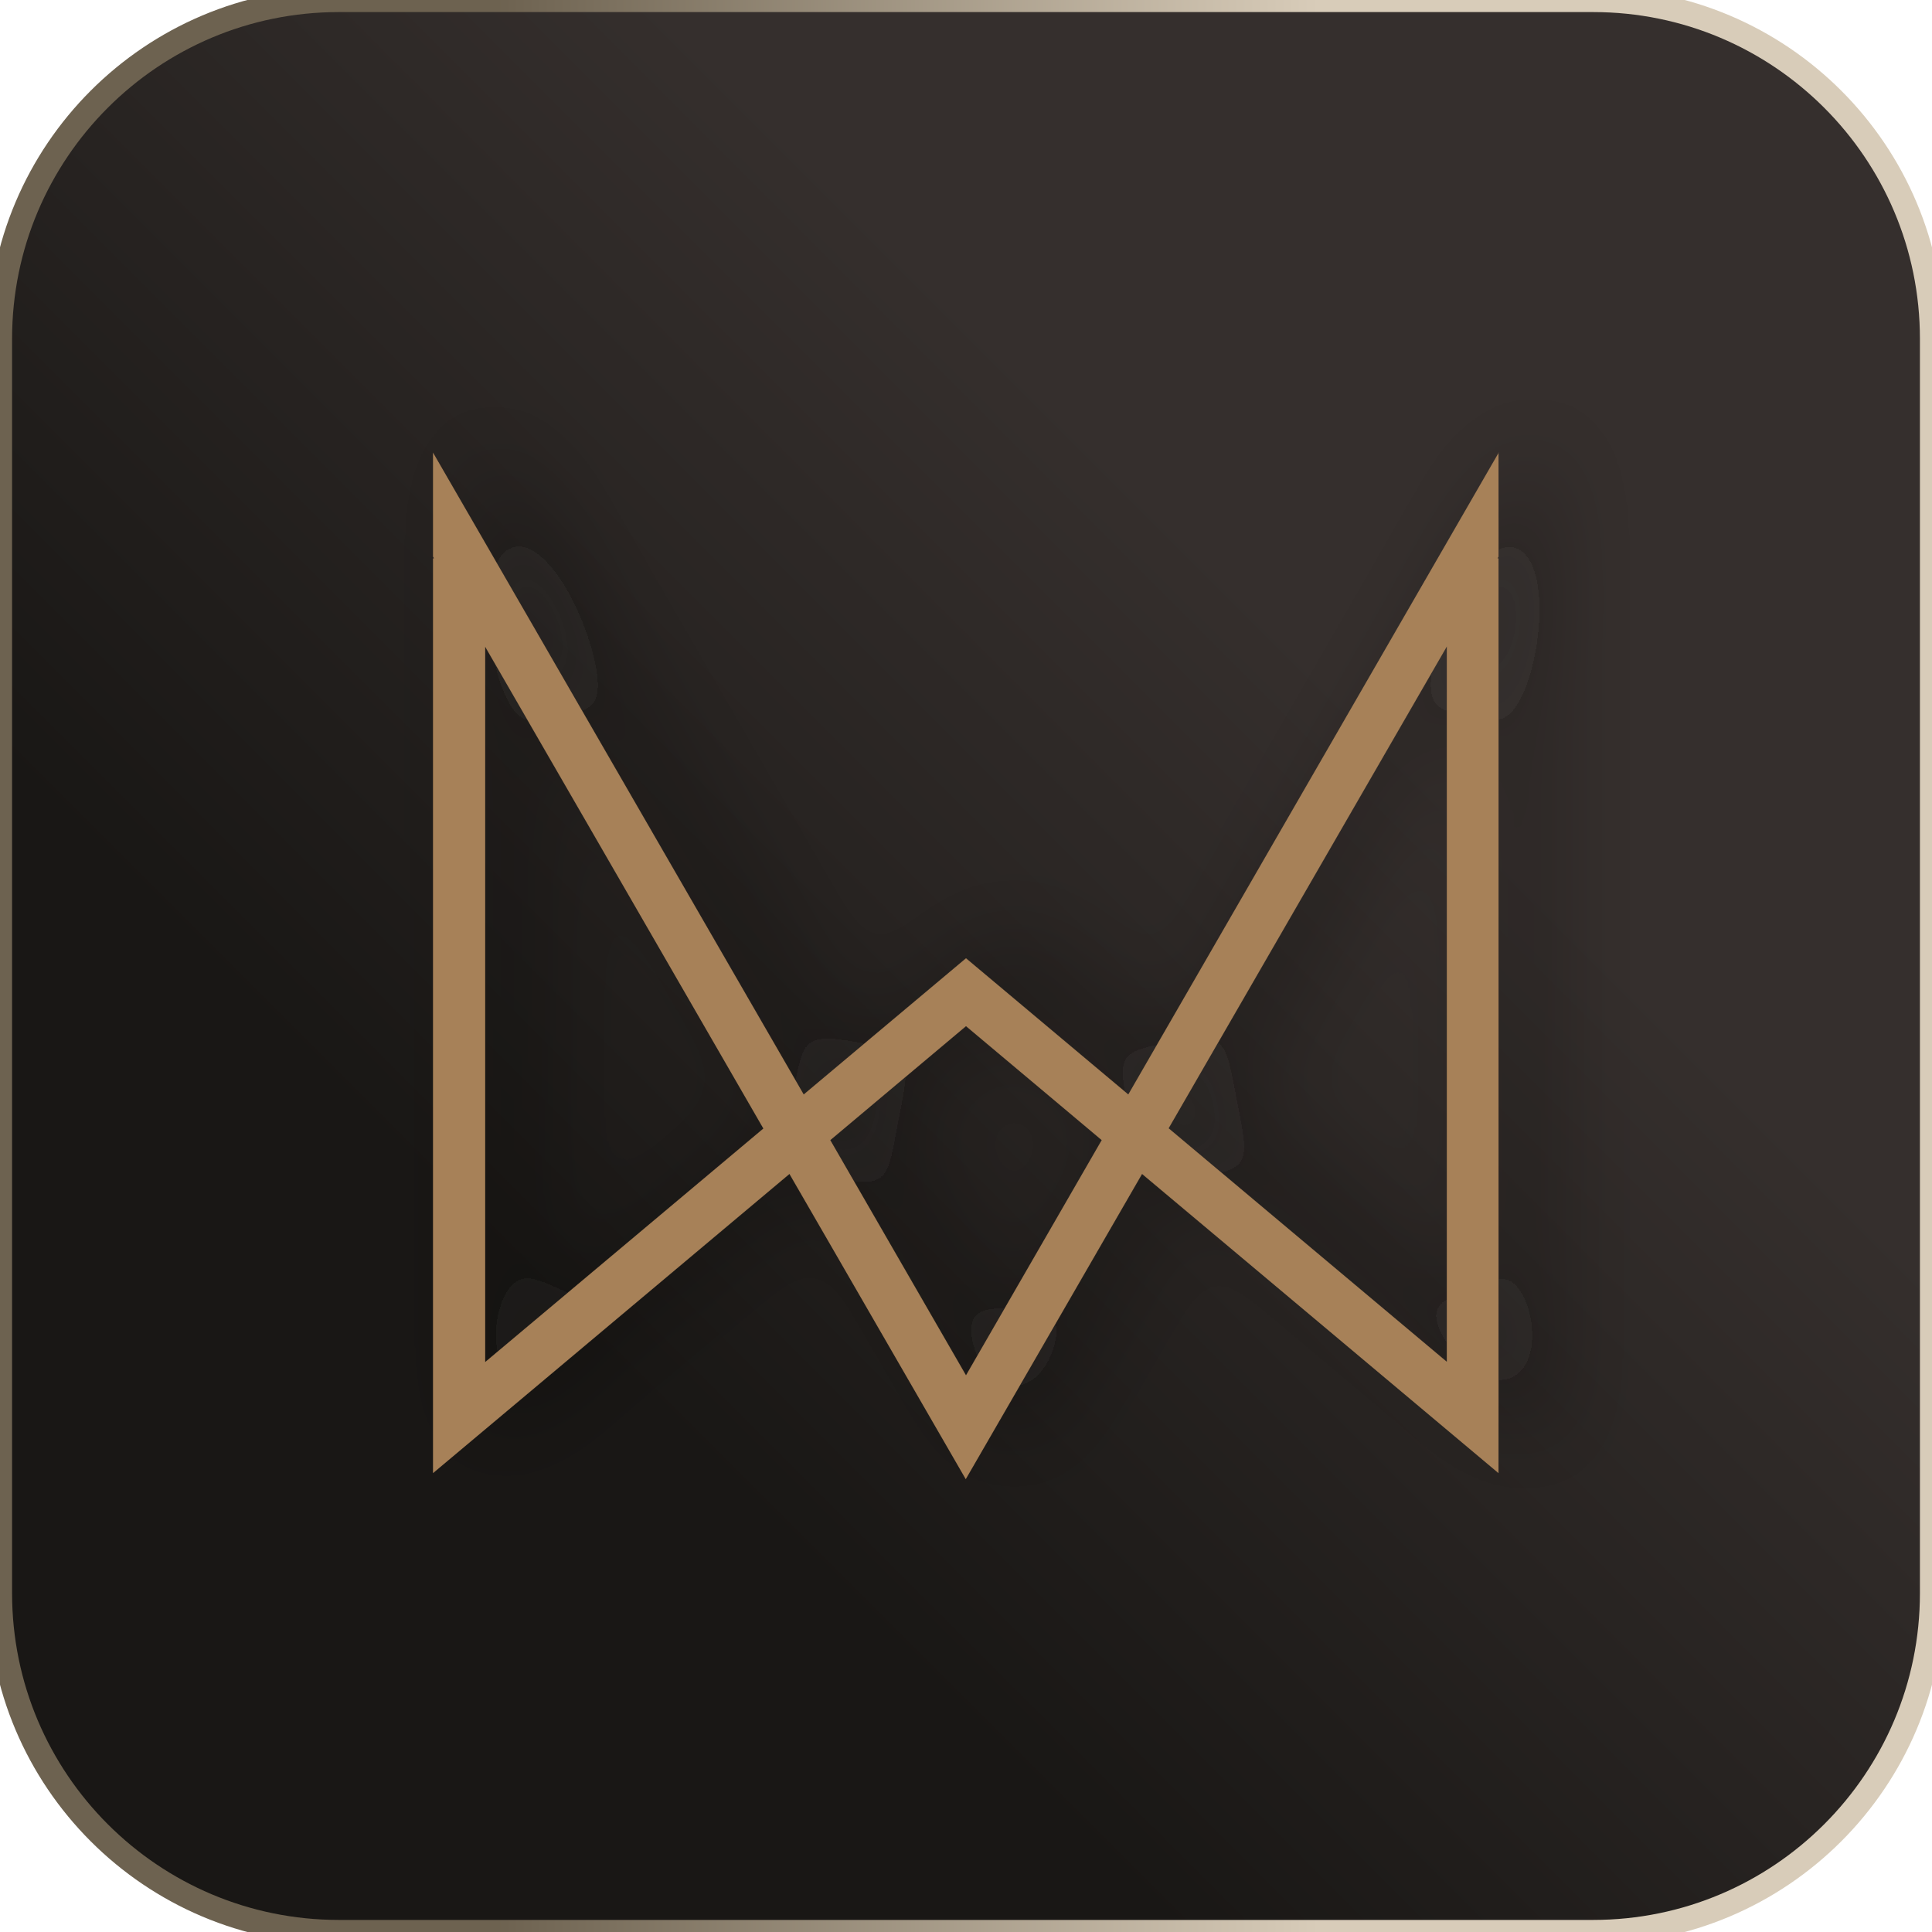
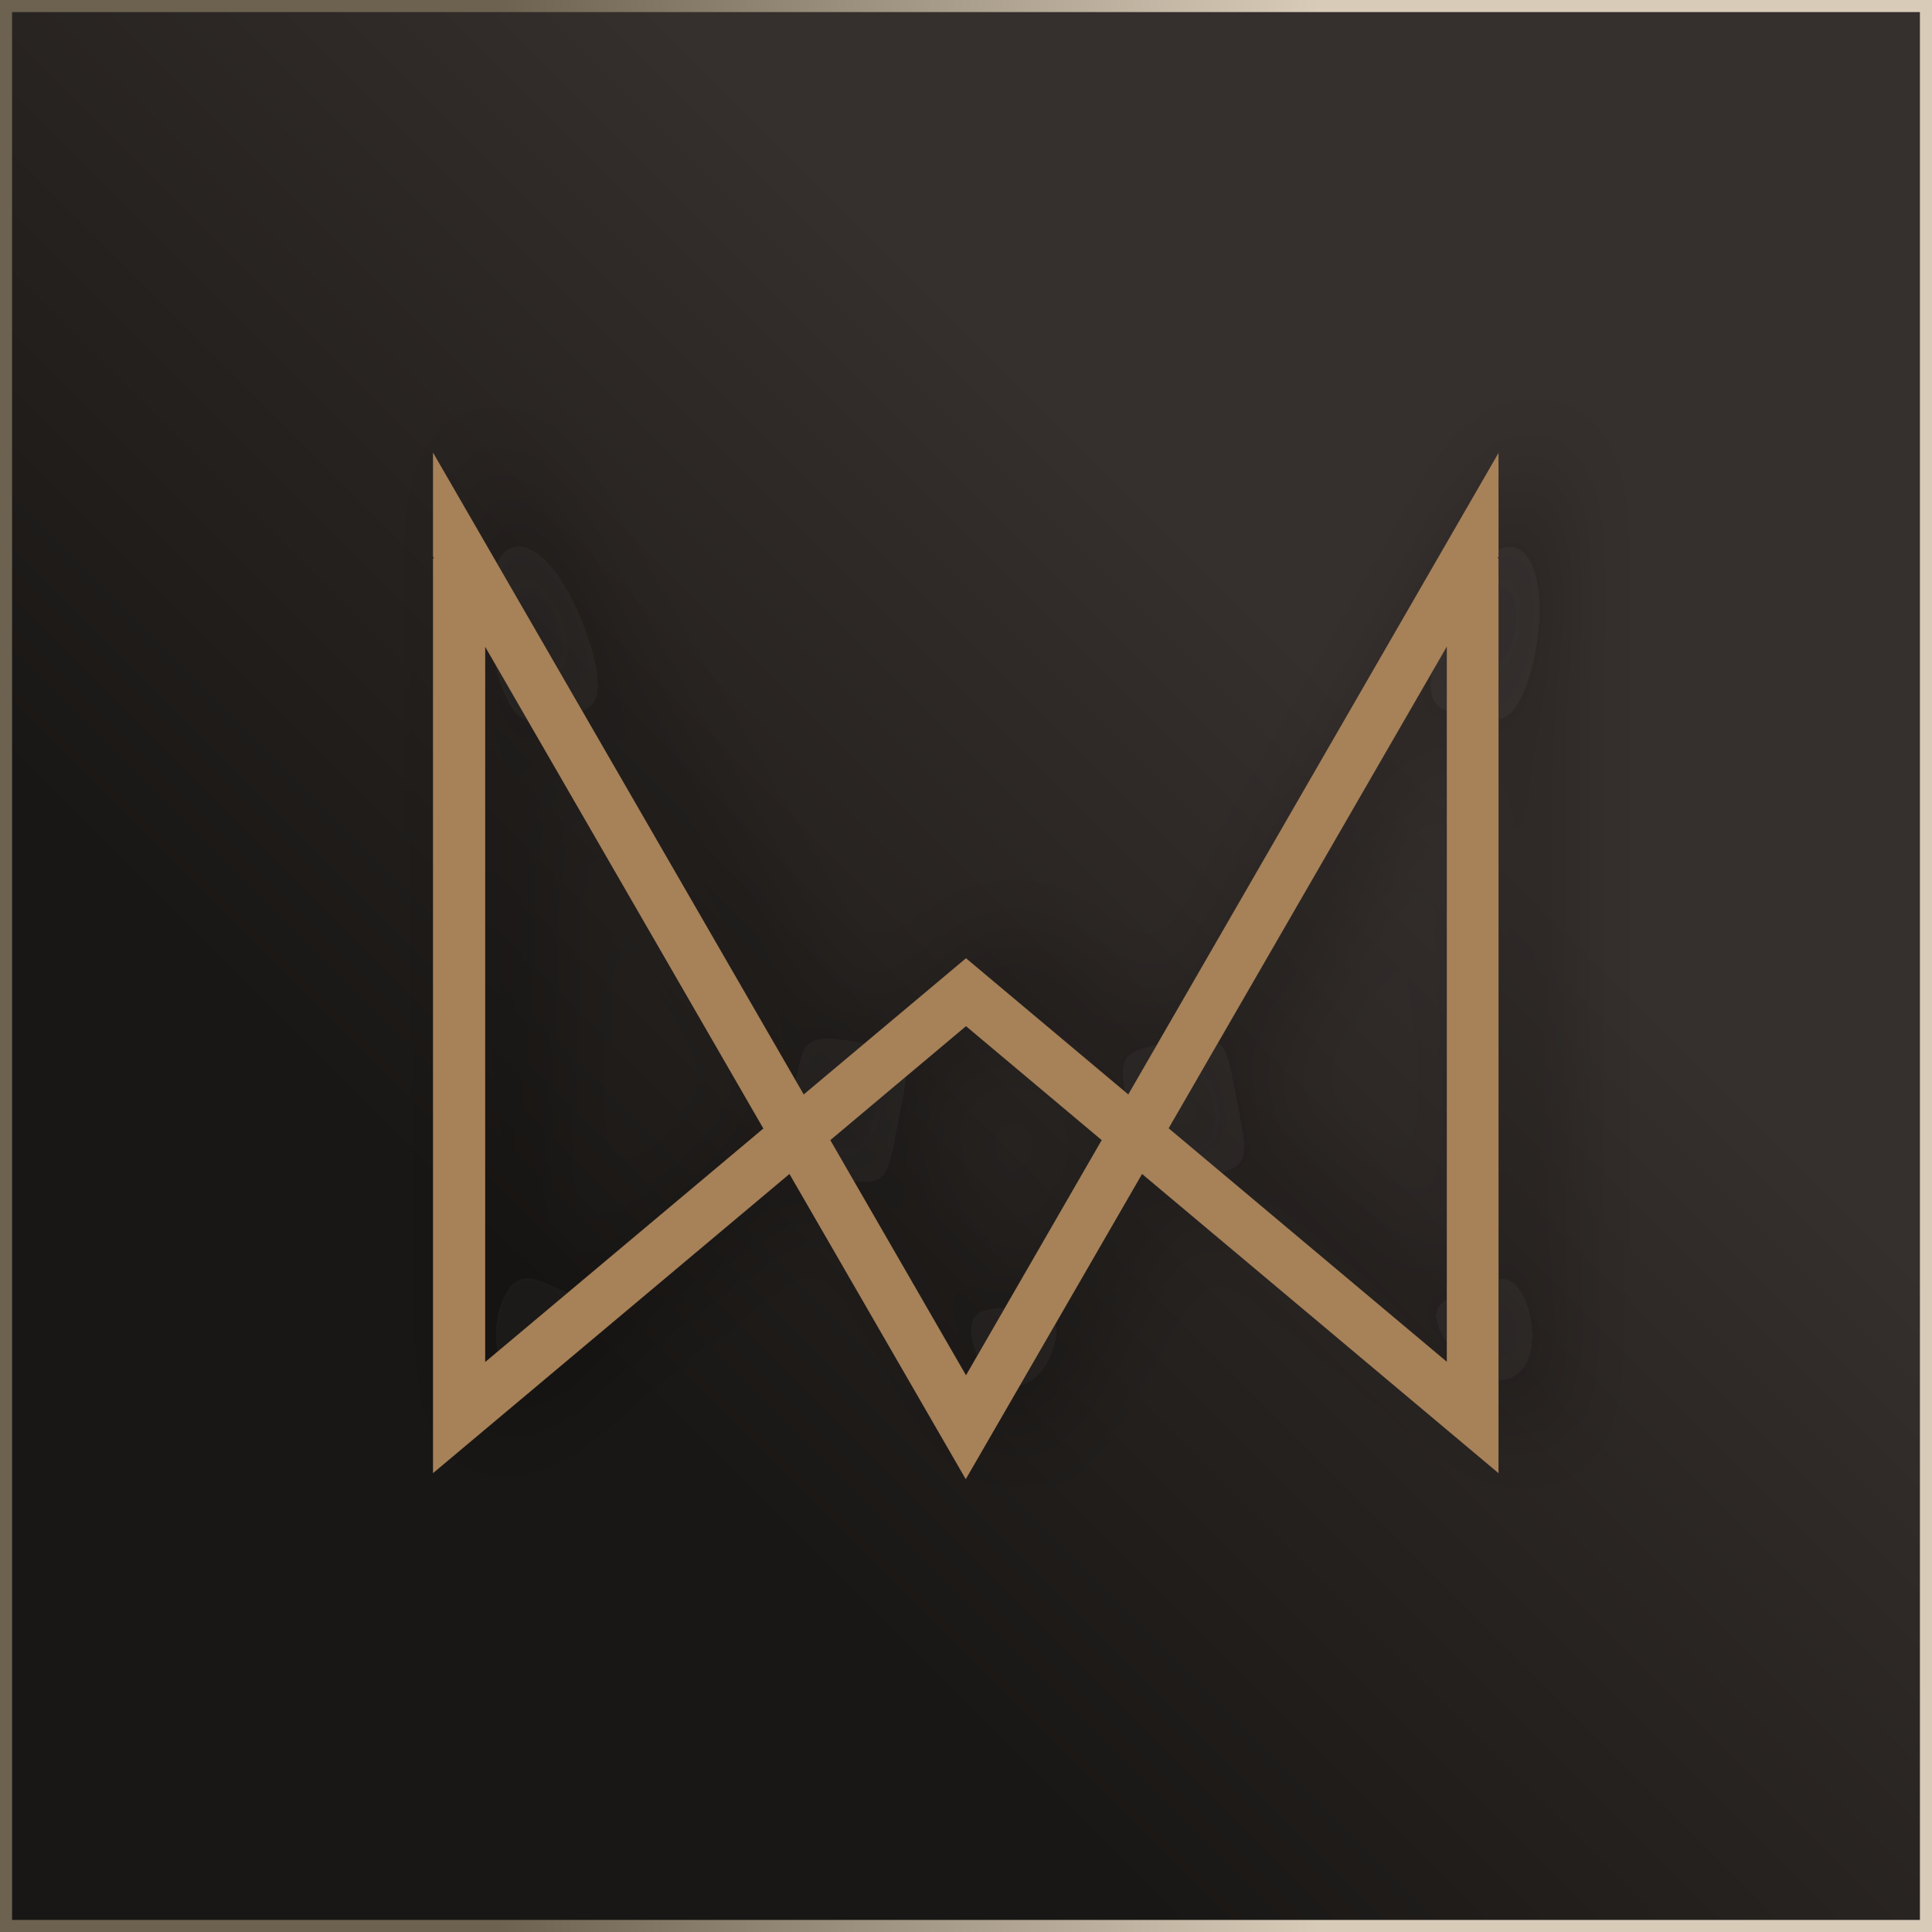
<svg xmlns="http://www.w3.org/2000/svg" id="Camada_1" data-name="Camada 1" viewBox="0 0 80 80">
  <defs>
    <style>
      .cls-1 {
        fill: #a78159;
      }

      .cls-2 {
        filter: url(#drop-shadow-1);
      }

      .cls-3 {
        fill: url(#Gradiente_sem_nome_51);
        stroke: url(#Gradiente_sem_nome_42);
        stroke-miterlimit: 10;
      }
    </style>
    <linearGradient id="Gradiente_sem_nome_51" data-name="Gradiente sem nome 51" x1="4.11" y1="75.89" x2="75.89" y2="4.11" gradientUnits="userSpaceOnUse">
      <stop offset=".28" stop-color="#191715" />
      <stop offset=".69" stop-color="#352f2d" />
    </linearGradient>
    <linearGradient id="Gradiente_sem_nome_42" data-name="Gradiente sem nome 42" x1="-.5" y1="40" x2="80.5" y2="40" gradientUnits="userSpaceOnUse">
      <stop offset=".26" stop-color="#6d6250" />
      <stop offset=".68" stop-color="#d8ccb9" />
    </linearGradient>
    <filter id="drop-shadow-1" x="13.84" y="11.68" width="56.4" height="54.72" filterUnits="userSpaceOnUse">
      <feOffset dx="2" dy="-1" />
      <feGaussianBlur result="blur" stdDeviation="2" />
      <feFlood flood-color="#1d1d1b" flood-opacity=".3" />
      <feComposite in2="blur" operator="in" />
      <feComposite in="SourceGraphic" />
    </filter>
  </defs>
-   <rect class="cls-3" width="80" height="80" rx="14.03" ry="14.03" />
+   <rect class="cls-3" width="80" height="80" />
  <g id="Camada_1-2" data-name="Camada 1-2" class="cls-2">
    <path class="cls-1" d="M62.06,18.74l-15.34,26.58-6.72-5.64h0l-6.72,5.64-15.35-26.58v4.31l.04.07h-.04v37.88l14.76-12.39,7.3,12.64h0l7.3-12.64,14.76,12.39V23.12h-.04l.04-.07v-4.31h0ZM20.09,56.39v-29.61l11.52,19.95s-11.52,9.67-11.52,9.67ZM40,56.95l-5.62-9.74,5.62-4.72,5.62,4.72s-5.62,9.74-5.62,9.74ZM59.91,56.39l-11.52-9.67,11.52-19.95v29.61Z" />
  </g>
</svg>
